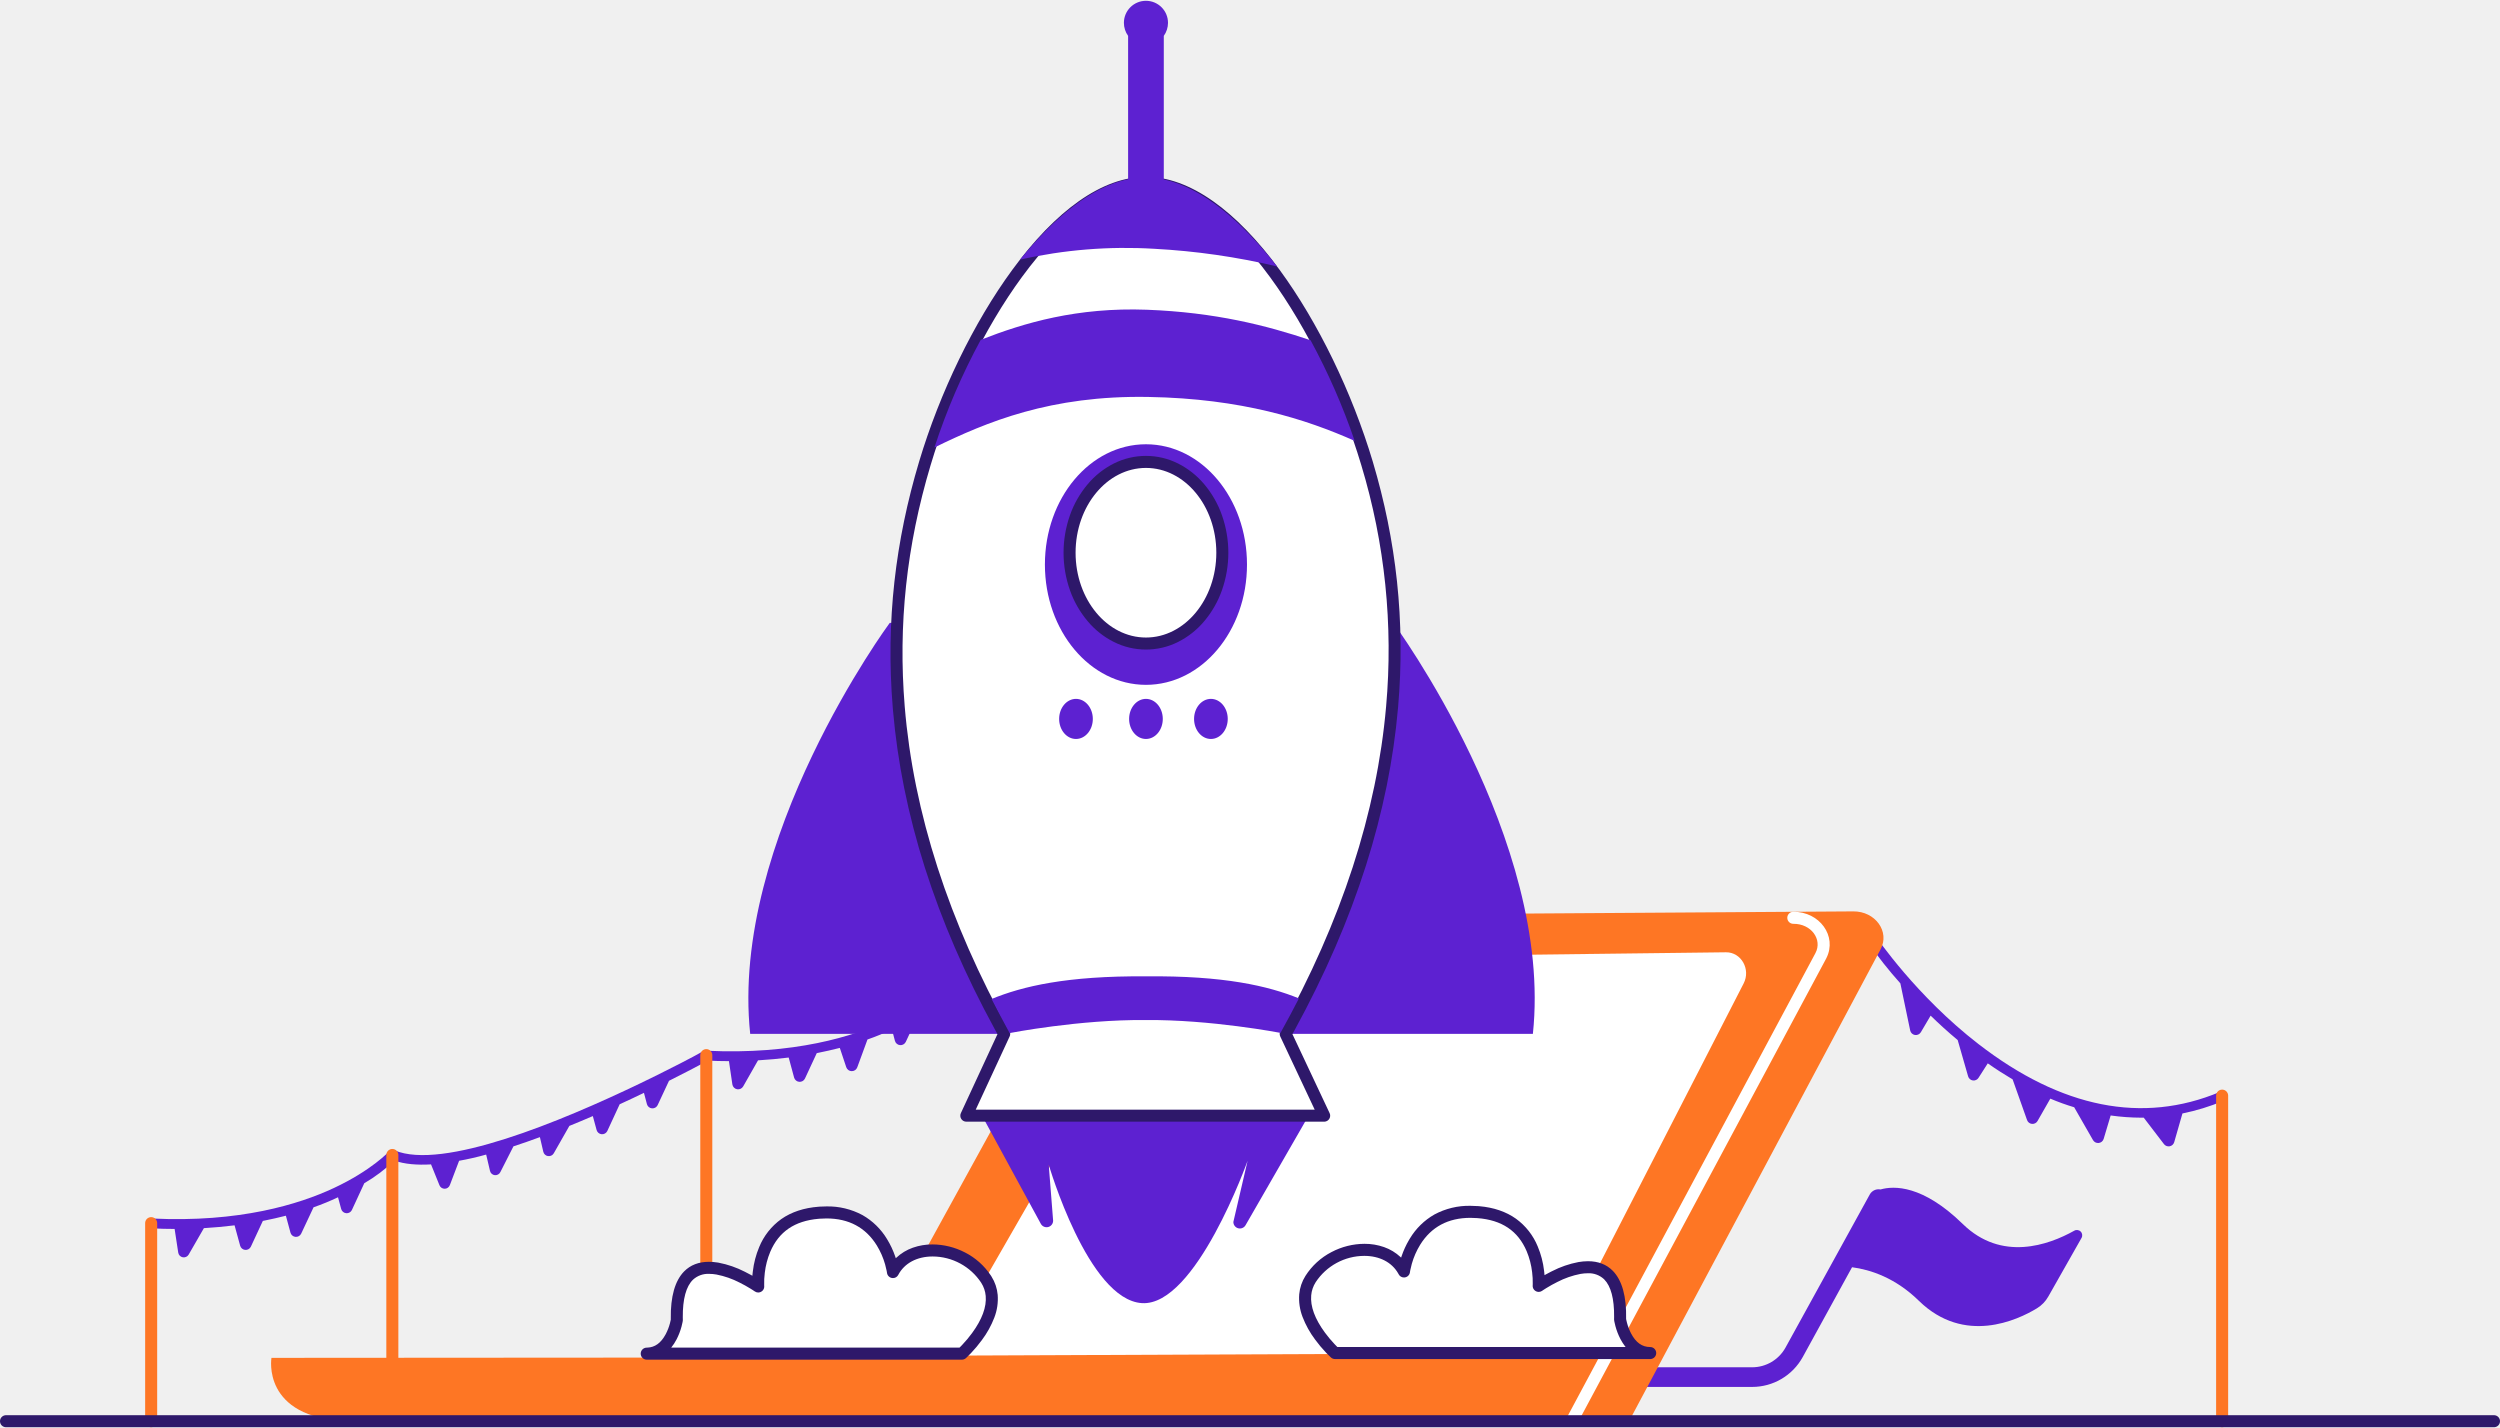
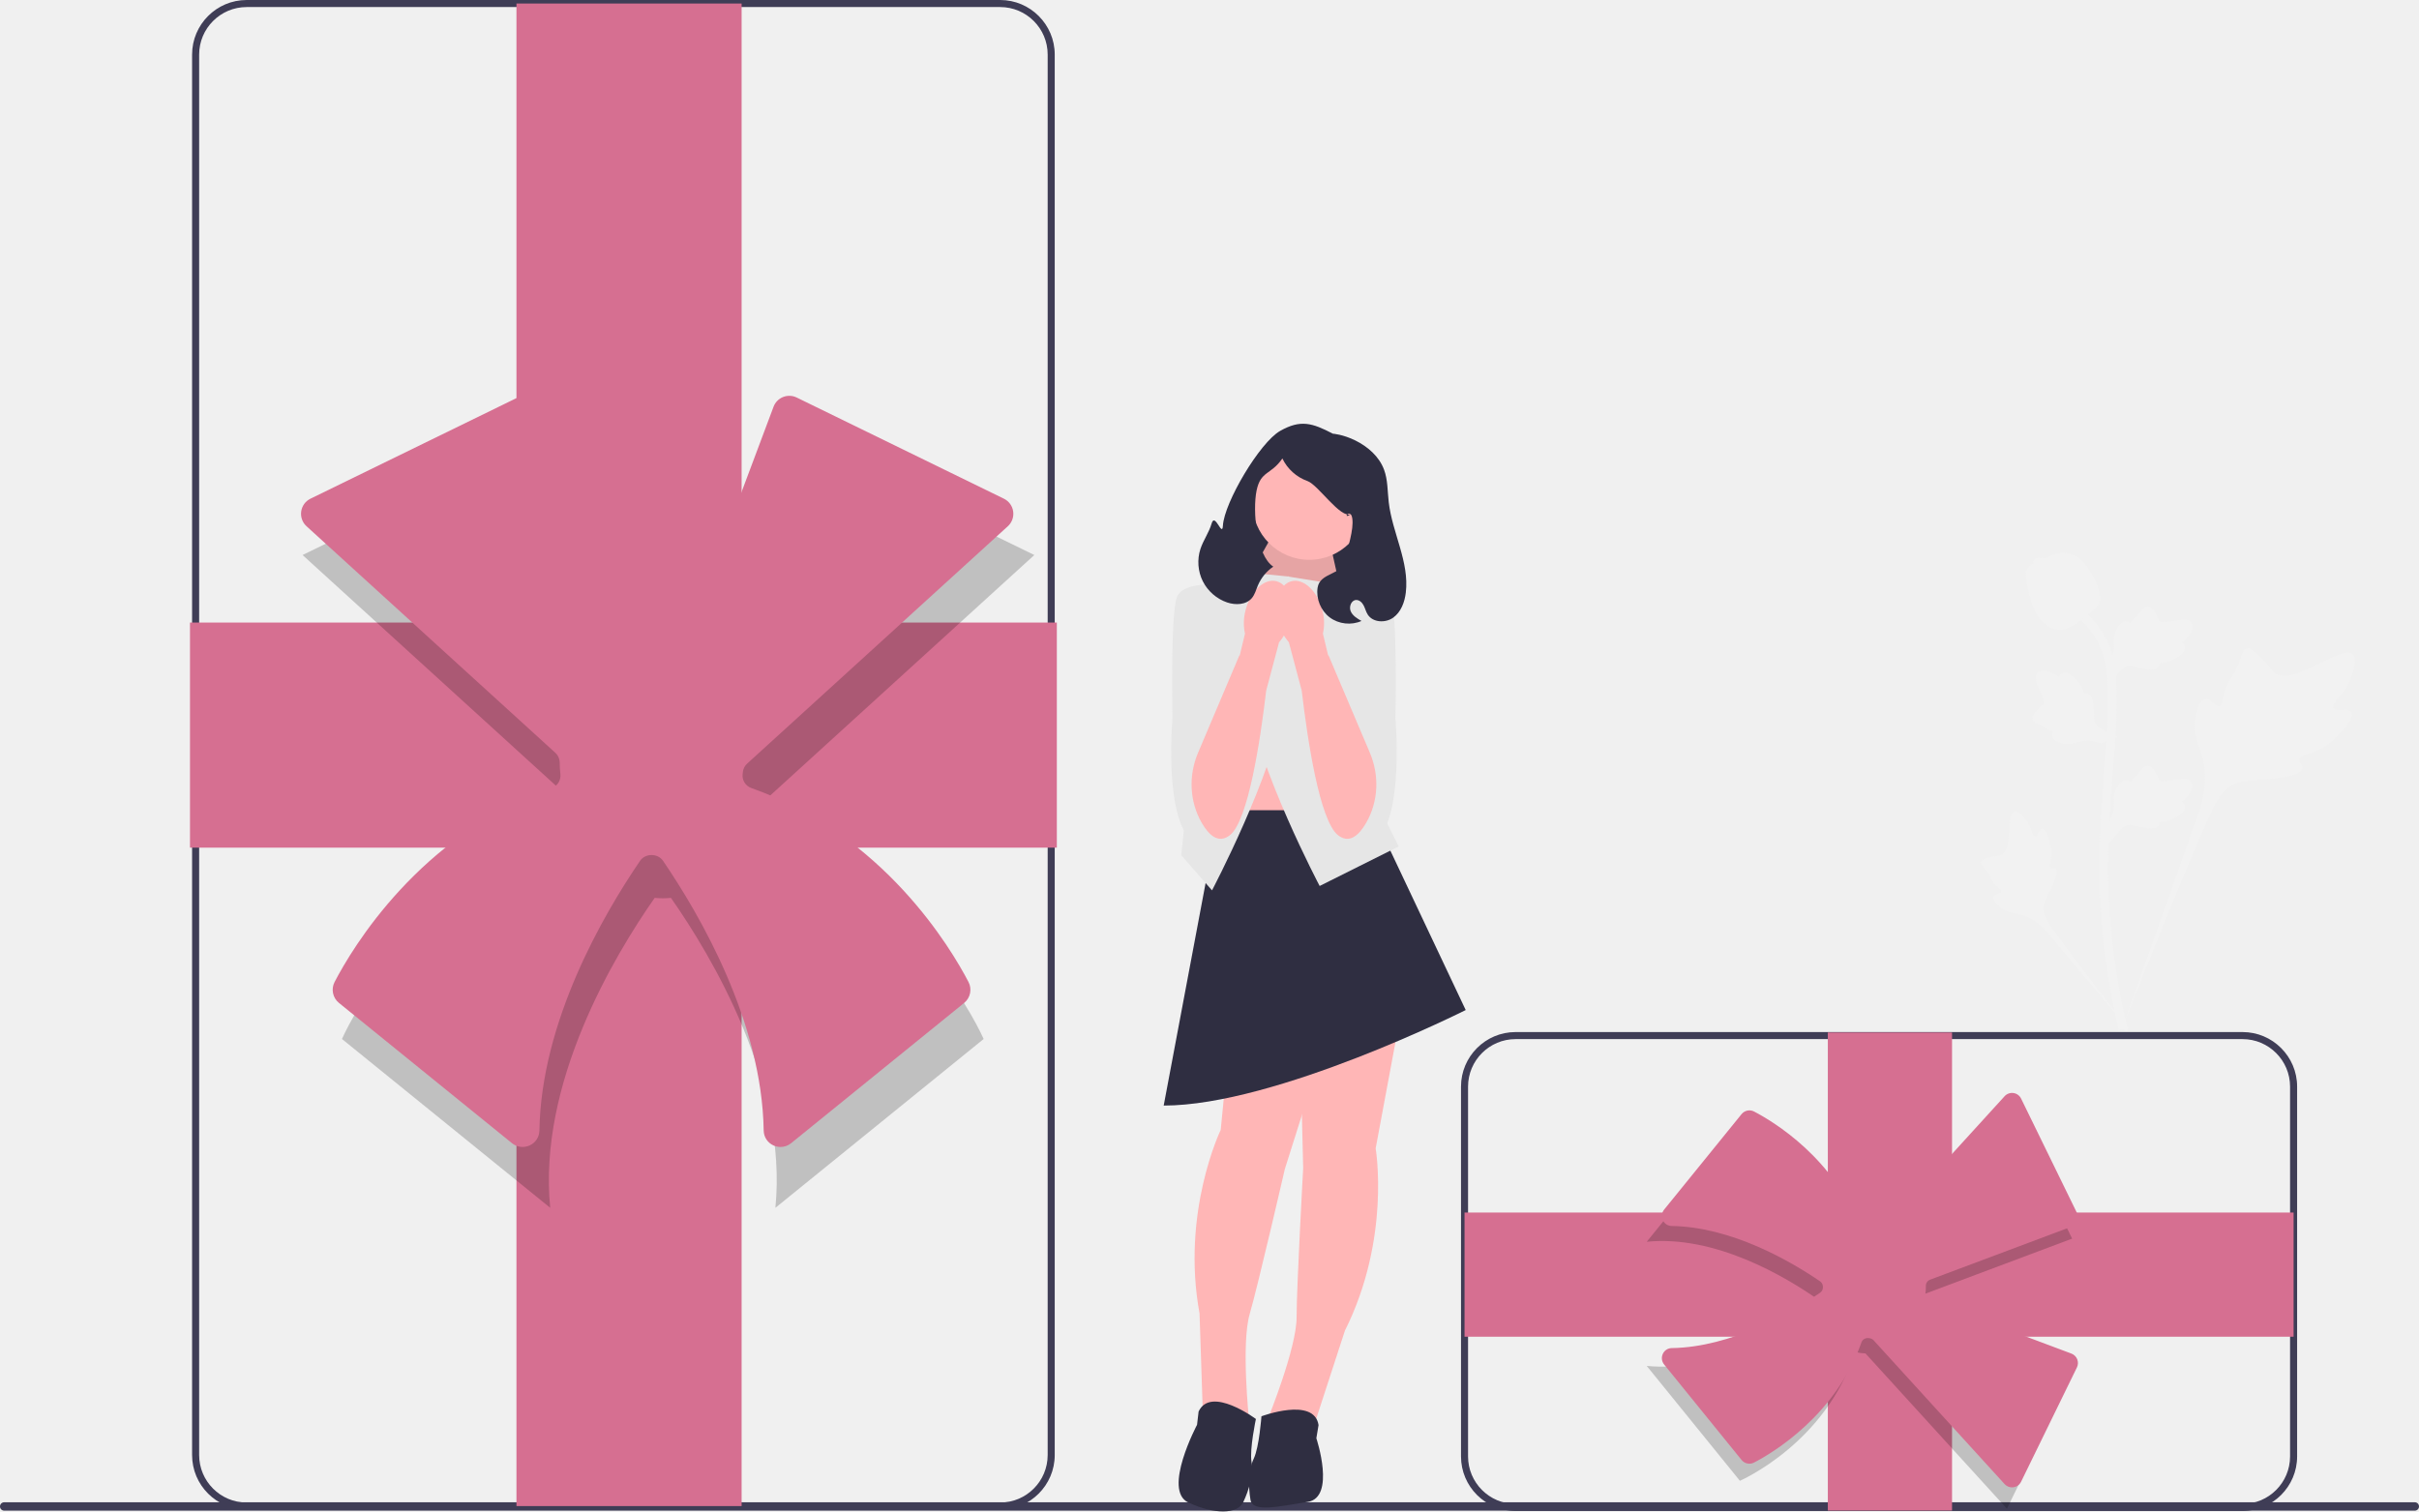
- <svg xmlns="http://www.w3.org/2000/svg" viewBox="0 0 1247 711.9">
-   <g id="product_launch_solid_II" data-name="product launch/solid_II" transform="translate(2.5)">
-     <g id="product_launch_solid_II-2" data-name="product launch/solid_II" transform="translate(-3)">
-       <g id="product_launch_solid_II-3" data-name="product launch_solid_II">
-         <path id="flag" d="M302.6,21.456c-12.7,7.1-36.2,15.6-55.6-3.4-20-19.5-34.3-19.1-41-17.2a5.036,5.036,0,0,0-5.3,2.4l-42.1,76.5a19.015,19.015,0,0,1-16.6,9.8H4.9a4.9,4.9,0,1,0,0,9.8H142a28.78,28.78,0,0,0,25.2-14.9l24.6-44.8c9.2,1.2,21.7,5.3,33.4,16.8,22.6,22,49.1,9.6,58.8,3.7a16.13,16.13,0,0,0,5.7-5.9l16.5-29.1A2.652,2.652,0,0,0,302.6,21.456Z" transform="translate(732.5 592.444)" fill="#5d21d1" />
-         <g id="flags" transform="translate(73 466)">
-           <path id="Path" d="M280.843,1.417a2.43,2.43,0,0,0-3.4-1.1c-.4.2-4.6,2.8-22.9,11.9l-8.4,4.1c-39.9,19.2-98.8,43.6-122.7,33.5a2.443,2.443,0,0,0-2.8.6c-.1.1-8.7,9.4-27.5,18.2-17.3,8.1-47.1,17.3-90.6,15.2a2.362,2.362,0,0,0-2.5,2.8,2.559,2.559,0,0,0,2.4,2.1c3.9.2,7.6.3,11.3.3l1.8,11.8a2.81,2.81,0,0,0,5.2,1l7.6-13.2c5.3-.3,10.4-.8,15.3-1.4l2.8,10.2a2.864,2.864,0,0,0,5.3.5l6-12.9c4.1-.8,7.9-1.7,11.5-2.6l2.3,8.5a2.864,2.864,0,0,0,5.3.5l6.2-13.2a122.609,122.609,0,0,0,12.2-5l1.6,5.9a2.864,2.864,0,0,0,5.3.5l6.2-13.4a80.144,80.144,0,0,0,15-11.3c5.1,1.8,11.3,2.3,18.3,1.9l4.2,10.4a2.778,2.778,0,0,0,5.2-.1l4.6-12.1c4.4-.8,8.9-1.8,13.5-3.1l1.9,8.1a2.76,2.76,0,0,0,5.2.6l6.5-12.8c4.4-1.4,8.8-3,13.2-4.6l1.7,7.3a2.833,2.833,0,0,0,5.2.8l7.8-13.7c3.9-1.6,7.8-3.2,11.7-4.9l1.9,7a2.864,2.864,0,0,0,5.3.5l6.2-13.4c4.2-1.9,8.2-3.8,12.1-5.7l1.5,5.7a2.864,2.864,0,0,0,5.3.5l5.7-12.2c15.5-7.8,18.4-9.6,19.9-10.4A3.181,3.181,0,0,0,280.843,1.417Z" transform="translate(0.857 57.983)" fill="#5d21d1" />
-           <path id="Path-2" data-name="Path" d="M123.443.2a2.443,2.443,0,0,0-2.8.6c-.1.1-8.7,9.4-27.5,18.2-17.3,8.1-47.1,17.3-90.6,15.2A2.362,2.362,0,0,0,.043,37a2.559,2.559,0,0,0,2.4,2.1c3.9.2,7.6.3,11.3.3l1.7,11.6a2.909,2.909,0,0,0,5.4,1l7.4-13c5.3-.3,10.4-.8,15.3-1.4l2.7,10a2.9,2.9,0,0,0,5.4.5l5.9-12.7c4.1-.8,7.9-1.7,11.5-2.6l3.2,9.6a2.915,2.915,0,0,0,5.5.1l5.1-13.9a122.609,122.609,0,0,0,12.2-5l1.5,5.7a2.9,2.9,0,0,0,5.4.5l6.1-13.1a80.144,80.144,0,0,0,15-11.3" transform="translate(277.357 23.9)" fill="#5d21d1" />
-           <path id="Path-3" data-name="Path" d="M179.077,79.877a2.39,2.39,0,0,0-3.2-1.4c-38.5,16.1-79,8-120.3-23.9-31.1-24-50.9-53.3-51.1-53.5a2.544,2.544,0,0,0-3.4-.7,2.544,2.544,0,0,0-.7,3.4,210.417,210.417,0,0,0,16.2,20.5l4.9,23.5a2.892,2.892,0,0,0,5.3.9l4.9-8.3c4.2,4.1,8.7,8.2,13.5,12.2l5.2,18.1a2.873,2.873,0,0,0,5.2.7l4.6-7.2c4.1,2.9,8.2,5.5,12.4,8l7.2,20.3a2.887,2.887,0,0,0,5.2.5l6.4-11.2a113.564,113.564,0,0,0,11.9,4.3l9.4,16.4a2.917,2.917,0,0,0,5.3-.6l3.5-11.7a112.468,112.468,0,0,0,15.3,1.1h1.2l10.1,13.2a2.913,2.913,0,0,0,5.1-1l4.1-14.3a109.057,109.057,0,0,0,20.2-6.2A2.469,2.469,0,0,0,179.077,79.877Z" transform="translate(858.823 0.223)" fill="#5d21d1" />
-           <path id="Path-4" data-name="Path" d="M3,0A3,3,0,0,1,5.995,2.824L6,3v98.8a3,3,0,0,1-5.995.176L0,101.8V3A3,3,0,0,1,3,0Z" transform="translate(-0.1 141.1)" fill="#fe7624" />
-           <path id="Path-5" data-name="Path" d="M3,0A3,3,0,0,1,5.995,2.824L6,3V134.2a3,3,0,0,1-5.995.176L0,134.2V3A3,3,0,0,1,3,0Z" transform="translate(120.2 107.1)" fill="#fe7624" />
-           <path id="Path-6" data-name="Path" d="M3,0A3,3,0,0,1,5.995,2.824L6,3V183.8a3,3,0,0,1-5.995.176L0,183.8V3A3,3,0,0,1,3,0Z" transform="translate(276.8 57.3)" fill="#fe7624" />
-           <path id="Path-7" data-name="Path" d="M3,0A3,3,0,0,1,5.995,2.824L6,3V165.4a3,3,0,0,1-5.995.176L0,165.4V3A3,3,0,0,1,3,0Z" transform="translate(1032.9 77.5)" fill="#fe7624" />
-         </g>
-         <g id="laptop_1_" transform="translate(135 454)">
-           <path id="laptop" d="M789.19,0l-362,2.4a14.982,14.982,0,0,0-13.4,7.6L296.99,222.5l-296.8.2s-5.1,29.8,37.6,31.6l640-.8L802.79,19C807.59,10.1,800.19-.1,789.19,0Z" transform="translate(0.71 0.599)" fill="#fe7624" />
-           <path id="screen" d="M0,201.2l305.7-1.3L400.3,15.6C404,8.5,399.1-.1,391.5,0L113.7,3.4Z" transform="translate(334.9 20.999)" fill="#fff" />
-           <path id="Path-8" data-name="Path" d="M113.074,0c13.1-.117,22.03,12.112,16.543,23.084l-.171.332-123.8,231.3a3,3,0,0,1-5.371-2.668l.081-.164L124.148,20.6c3.584-6.788-2.091-14.68-11.02-14.6a3,3,0,1,1-.054-6Z" transform="translate(646.899 0.799)" fill="#fff" />
-         </g>
-         <g id="rocket_3_" transform="translate(373)">
-           <path id="Path-9" data-name="Path" d="M0,0,33.5,61.6A3.267,3.267,0,0,0,39.6,60L37.4,32S57,99.4,83.9,101.1s52.7-71,52.7-71l-7.1,30.5a3.255,3.255,0,0,0,6.1,1.6L171.4,0" transform="translate(113.2 548.9)" fill="#5d21d1" />
-           <path id="Path-10" data-name="Path" d="M70.517,2.3s-79.9,108.2-69.6,205h176.3V0Z" transform="translate(0.783 308.4)" fill="#5d21d1" />
-           <path id="Path-11" data-name="Path" d="M106.7,2.3s79.9,108.2,69.6,205H0V0Z" transform="translate(215.8 308.4)" fill="#5d21d1" />
-           <path id="Path-12" data-name="Path" d="M194.114,424.5c67.7-121.7,60.3-218.3,40.6-284.5-19.8-66.2-66.2-140-110.3-140s-90.5,73.8-110.3,140-28.1,162.8,39.6,284.5l-18.9,40.8h178.5l-19.2-40.8Z" transform="translate(74.686 91.2)" fill="#fff" />
-           <path id="Path_2_" d="M216.327,471.3H37.826a3,3,0,0,1-2.722-4.262L53.364,427.62l-1.126-2.046c-7.471-13.66-14.229-27.458-20.086-41.011a427.659,427.659,0,0,1-15.069-40.2A379.514,379.514,0,0,1,6.847,304.935a348.758,348.758,0,0,1-5.589-38.674l-.133-1.579C.25,254.036-.117,243.316.033,232.821c.148-10.3.8-20.707,1.936-30.93,1.113-10.008,2.726-20.159,4.8-30.169,2.02-9.771,4.539-19.723,7.487-29.581,10.374-34.684,27.32-69.58,46.492-95.739,10.9-14.871,22.071-26.393,33.2-34.245C105.387,4.09,116.651,0,127.427,0S149.466,4.09,160.9,12.157c11.134,7.852,22.305,19.373,33.2,34.245,19.173,26.16,36.119,61.056,46.493,95.743,2.913,9.789,5.4,19.7,7.378,29.46,2.029,9.986,3.6,20.131,4.669,30.154,1.091,10.231,1.695,20.656,1.793,30.986.1,10.523-.321,21.274-1.252,31.955a350.841,350.841,0,0,1-5.652,38.993,383.143,383.143,0,0,1-10.354,39.789,432.855,432.855,0,0,1-15.239,40.608c-5.923,13.694-12.756,27.64-20.309,41.449l-1.142,2.073,18.548,39.413a2.956,2.956,0,0,1-.138,2.814,2.99,2.99,0,0,1-2.4,1.459ZM127.427,6c-9.664,0-19.943,3.853-30.551,11.451-10.439,7.477-20.967,18.41-31.291,32.5C46.8,75.575,30.186,109.8,20,143.86,7.974,184.069,3.756,223.43,7.1,264.192c4.344,52.886,21.921,107.34,52.244,161.85a3.008,3.008,0,0,1,.1,2.719L42.521,465.3H211.6l-17.186-36.523a2.992,2.992,0,0,1,0-2.552l.094-.183c30.375-54.6,48.109-109.063,52.709-161.865A317.74,317.74,0,0,0,234.852,143.86c-10.186-34.055-26.8-68.284-45.583-93.911-10.325-14.087-20.853-25.02-31.292-32.5C147.369,9.853,137.091,6,127.427,6Z" transform="translate(71.674 88.2)" fill="#2e186a" />
-           <ellipse id="Oval" cx="50.4" cy="60" rx="50.4" ry="60" transform="translate(148.7 221.6)" fill="#5d21d1" />
-           <ellipse id="Oval-2" data-name="Oval" cx="8.4" cy="10" rx="8.4" ry="10" transform="translate(190.7 348.6)" fill="#5d21d1" />
-           <ellipse id="Oval-3" data-name="Oval" cx="8.4" cy="10" rx="8.4" ry="10" transform="translate(223.1 348.6)" fill="#5d21d1" />
-           <ellipse id="Oval-4" data-name="Oval" cx="8.4" cy="10" rx="8.4" ry="10" transform="translate(155.8 348.6)" fill="#5d21d1" />
-           <ellipse id="Oval-5" data-name="Oval" cx="38.1" cy="45.3" rx="38.1" ry="45.3" transform="translate(161 230.4)" fill="#fff" />
-           <path id="Oval_2_" d="M41.1,96.6a35.71,35.71,0,0,1-16.051-3.81A41.224,41.224,0,0,1,11.991,82.414,49.391,49.391,0,0,1,3.212,67.057a56.369,56.369,0,0,1,0-37.514,49.393,49.393,0,0,1,8.779-15.358A41.225,41.225,0,0,1,25.049,3.81a35.713,35.713,0,0,1,32.1,0A41.223,41.223,0,0,1,70.209,14.186a49.393,49.393,0,0,1,8.778,15.358,56.371,56.371,0,0,1,0,37.514,49.391,49.391,0,0,1-8.778,15.357A41.223,41.223,0,0,1,57.151,92.79,35.71,35.71,0,0,1,41.1,96.6ZM41.1,6C21.746,6,6,24.976,6,48.3S21.746,90.6,41.1,90.6,76.2,71.625,76.2,48.3,60.455,6,41.1,6Z" transform="translate(158 227.4)" fill="#2e186a" />
-           <path id="Path-13" data-name="Path" d="M71.7,89.1V17.5A11.2,11.2,0,0,0,73.8,11a11,11,0,0,0-22,0,11.2,11.2,0,0,0,2.1,6.5V89c-18.5,3.8-37,19.3-53.9,40.1a239.042,239.042,0,0,1,67-5.4,345.825,345.825,0,0,1,61.2,8.8C110.7,110.1,91.1,93.3,71.7,89.1Z" transform="translate(136.3 0.4)" fill="#5d21d1" />
-           <path id="Path-14" data-name="Path" d="M187.6,15.343c-22.1-7.4-47.5-13.9-81.6-15.2-34.8-1.3-61.2,6.5-82.9,15A320.817,320.817,0,0,0,0,68.843c26-12.7,57.9-26.1,106.8-25.2,46.5.8,78.5,11.1,102.8,21.9A322.659,322.659,0,0,0,187.6,15.343Z" transform="translate(93.6 154.357)" fill="#5d21d1" />
-           <path id="Path-15" data-name="Path" d="M144.1,28.222c3.2-5.8,6.3-11.5,9.2-17.2C138,4.822,116-.378,76.9.022c-39.5-.3-61.6,5-76.9,11.3,2.9,5.6,5.9,11.3,9,17,0,0,34.7-6.8,67.8-6.5C109.4,21.522,144.1,28.222,144.1,28.222Z" transform="translate(122.1 486.978)" fill="#5d21d1" />
-         </g>
-         <g id="clouds" transform="translate(320 601)">
-           <path id="cloud_1_" d="M172.136,70.439H14.936s-22.6-20.3-12.2-36.9,37.7-20.6,46.6-3.8c0,0,3.9-32.1,36.8-29.6,33,2.5,30.4,36.8,30.4,36.8s41.7-29.5,40.6,16.6C157.036,53.439,159.636,70.439,172.136,70.439Z" transform="translate(331.464 3.461)" fill="#fff" />
-           <path id="cloud_2_" d="M175.139,76.442H17.939a3,3,0,0,1-2.005-.769c-.308-.277-.983-.9-2.045-2l-.46-.481A66.383,66.383,0,0,1,8.05,66.764a46.6,46.6,0,0,1-6.3-11.352A26.03,26.03,0,0,1,.09,44.125,20.621,20.621,0,0,1,3.2,34.949,33.746,33.746,0,0,1,16.189,23.075a35.576,35.576,0,0,1,16.427-4.118,28.994,28.994,0,0,1,9.79,1.63,23.209,23.209,0,0,1,8.24,5l.268.261.226-.684A43.553,43.553,0,0,1,54.9,16.952l.4-.66A33.763,33.763,0,0,1,67.522,4.331,36.426,36.426,0,0,1,85.5,0c1.257,0,2.558.05,3.867.15L89.9.193c7.2.621,13.363,2.725,18.317,6.252a32.045,32.045,0,0,1,10.847,13.848,44.6,44.6,0,0,1,3.162,12.092c.09.741.164,1.47.219,2.167l0,.046.633-.356c.752-.419,1.532-.836,2.319-1.237l.8-.4a48.739,48.739,0,0,1,13.146-4.54,28.565,28.565,0,0,1,4.791-.43c5.1,0,9.257,1.613,12.372,4.794,4.641,4.741,6.874,12.811,6.636,23.985l.016.1.08.417c.088.433.206.928.341,1.433a25.984,25.984,0,0,0,2,5.211c2.4,4.623,5.528,6.87,9.563,6.87l.2.005a3,3,0,0,1,0,5.989l-.2.005ZM32.538,24.973A29.105,29.105,0,0,0,8.281,38.134a14.48,14.48,0,0,0-2.215,6.529c-.492,5.46,1.8,11.7,6.825,18.554a60.344,60.344,0,0,0,4.891,5.845c.354.374.714.743,1.1,1.128l.254.25H162.912l-.373-.472a24.417,24.417,0,0,1-2.107-3.29l-.18-.342a31.976,31.976,0,0,1-2.466-6.417c-.2-.729-.366-1.464-.491-2.124l-.034-.185c-.032-.177-.058-.339-.077-.481l-.021-.158-.02-.223,0-.355,0-.1.016-.92c.08-9-1.581-15.282-4.936-18.671l-.187-.184a11.135,11.135,0,0,0-8.013-2.878,21.913,21.913,0,0,0-3.666.334,42.825,42.825,0,0,0-11.5,4.006c-1.867.923-3.721,1.951-5.509,3.057-.334.207-.665.416-.985.622l-.7.459-.534.363a2.962,2.962,0,0,1-1.582.464,3.047,3.047,0,0,1-2.225-.978,2.951,2.951,0,0,1-.777-2.256l.013-.247.016-.439a40.1,40.1,0,0,0-.31-5.916,38.651,38.651,0,0,0-2.725-10.467C109.2,12.461,101.142,7.059,88.911,6.133,87.747,6.044,86.6,6,85.487,6,74.366,6,65.925,10.525,60.4,19.452a37.789,37.789,0,0,0-4.148,9.472c-.309,1.074-.562,2.119-.751,3.108-.077.4-.123.678-.149.841l-.058.407a2.971,2.971,0,0,1-2.976,2.465,2.936,2.936,0,0,1-2.627-1.6l-.228-.415C46.3,28.165,40.136,24.972,32.538,24.973Z" transform="translate(328.461 0.459)" fill="#2e186a" />
-           <path id="cloud" d="M0,70.439H157.2s22.6-20.3,12.2-36.9-37.7-20.6-46.6-3.8c0,0-3.9-32.1-36.8-29.6-33,2.5-30.4,36.8-30.4,36.8S13.9,7.439,15,53.539C15.1,53.439,12.5,70.339,0,70.439Z" transform="translate(3.1 3.761)" fill="#fff" />
-           <path id="cloud_2_2" data-name="cloud_2_" d="M160.2,76.442H3a3,3,0,0,1-.023-6l.311-.007c3.8-.143,6.782-2.294,9.1-6.577l.173-.326a25.893,25.893,0,0,0,2-5.188c.159-.589.294-1.166.39-1.668L15,56.41l-.008-.46c-.167-10.962,2.081-18.888,6.681-23.558,3.111-3.158,7.261-4.76,12.337-4.76a28.138,28.138,0,0,1,4.341.356l.45.074A48.741,48.741,0,0,1,51.942,32.6c1.04.514,2.09,1.066,3.119,1.639l.632.356.049-.573c.035-.384.071-.739.11-1.084l.065-.555a44.6,44.6,0,0,1,3.162-12.092A32,32,0,0,1,70.1,6.323C75.144,2.784,81.427.707,88.773.15l.551-.04C90.443.037,91.558,0,92.639,0a36.428,36.428,0,0,1,17.978,4.331,33.763,33.763,0,0,1,12.226,11.962A43.192,43.192,0,0,1,127,25.167l.226.684.269-.261a23.209,23.209,0,0,1,8.24-5,28.993,28.993,0,0,1,9.789-1.631,35.584,35.584,0,0,1,16.142,3.969A33.9,33.9,0,0,1,174.58,34.384l.362.565a20.62,20.62,0,0,1,3.107,9.176,26.032,26.032,0,0,1-1.66,11.287,46.59,46.59,0,0,1-6.3,11.352,66.29,66.29,0,0,1-5.378,6.429c-1.123,1.183-1.9,1.921-2.26,2.256l-.246.224A2.991,2.991,0,0,1,160.2,76.442ZM34.117,33.643A11.135,11.135,0,0,0,26.1,36.52c-3.481,3.34-5.2,9.684-5.124,18.854l.014.912.006.12,0,.344-.021.223-.02.158c-.013.089-.029.194-.048.306l-.065.358c-.123.646-.293,1.377-.491,2.114A31.931,31.931,0,0,1,17.886,66.3a24.194,24.194,0,0,1-2.672,4.11l-.023.028H159c.17-.166.344-.339.517-.515l.551-.564.287-.3a60.353,60.353,0,0,0,4.891-5.845c5.02-6.852,7.316-13.095,6.825-18.554a14.481,14.481,0,0,0-2.215-6.529A29.1,29.1,0,0,0,145.6,24.973c-7.81,0-14.061,3.343-17.15,9.173l-.087.155a2.9,2.9,0,0,1-2.54,1.443,2.985,2.985,0,0,1-3-2.641l-.049-.337-.131-.734c-.19-.989-.443-2.034-.751-3.108a37.789,37.789,0,0,0-4.148-9.472C112.214,10.525,103.772,6,92.651,6c-1.108,0-2.26.045-3.424.133l-.523.043C76.762,7.219,68.876,12.607,64.6,22.646a38.65,38.65,0,0,0-2.725,10.467,39.173,39.173,0,0,0-.3,6.251l.026.517a2.944,2.944,0,0,1-.839,2.145,3.056,3.056,0,0,1-2.171.921,2.972,2.972,0,0,1-1.722-.558l-.394-.269-.7-.459-.074-.048-.237-.152-.673-.422c-1.783-1.1-3.636-2.132-5.508-3.057a42.824,42.824,0,0,0-11.5-4.006A21.906,21.906,0,0,0,34.117,33.643Z" transform="translate(0.1 0.759)" fill="#2e186a" />
-         </g>
-         <path id="line" d="M1244,0a3,3,0,0,1,.176,5.995L1244,6H3A3,3,0,0,1,2.824.005L3,0Z" transform="translate(0.5 705.9)" fill="#2e186a" />
-       </g>
-     </g>
+ <svg xmlns="http://www.w3.org/2000/svg" width="685.67" height="428.525" viewBox="0 0 685.67 428.525" role="img" artist="Katerina Limpitsouni" source="https://undraw.co/">
+   <path d="M0,427.11c0,.66,.53,1.19,1.19,1.19H684.48c.66,0,1.19-.53,1.19-1.19,0-.66-.53-1.19-1.19-1.19H1.19c-.66,0-1.19,.53-1.19,1.19Z" fill="#3f3d56" />
+   <path d="M283.497,428H69.917c-8.529,0-15.468-6.939-15.468-15.469V15.468c0-8.529,6.939-15.468,15.468-15.468h213.58c8.529,0,15.468,6.939,15.468,15.468V412.531c0,8.529-6.939,15.469-15.468,15.469ZM69.917,2c-7.426,0-13.468,6.042-13.468,13.468V412.531c0,7.427,6.042,13.469,13.468,13.469h213.58c7.426,0,13.468-6.042,13.468-13.469V15.468c0-7.426-6.042-13.468-13.468-13.468H69.917Z" fill="#3f3d56" />
+   <g>
+     <path d="M666.534,201.907c-.844-1.424-4.497,.101-5.168-1.191-.669-1.287,2.724-3.249,4.663-7.73,.35-.808,2.553-5.9,.922-7.472-3.092-2.978-17.24,9.313-22.191,5.29-1.087-.883-1.846-2.645-5.134-5.506-1.308-1.138-2.099-1.652-2.865-1.461-1.086,.271-1.172,1.725-2.337,4.584-1.747,4.287-2.78,4.028-3.798,7.449-.756,2.539-.583,4.016-1.472,4.303-1.258,.407-2.416-2.286-4.011-2.045-1.627,.246-2.611,3.382-2.922,5.73-.583,4.406,1.035,7.313,1.932,10.371,.975,3.322,1.553,8.375-.698,15.528l-22.277,62.766c4.918-12.879,19.158-48.185,25.142-61.305,1.727-3.787,3.635-7.629,7.551-9.145,3.77-1.46,8.949-.588,15.55-2.179,.771-.186,2.911-.73,3.18-1.988,.223-1.04-1.036-1.621-.842-2.595,.259-1.307,2.734-1.323,5.775-2.831,2.144-1.063,3.48-2.328,4.629-3.415,.346-.328,5.495-5.262,4.371-7.157h-0Z" fill="#f2f2f2" />
+     <path d="M578.889,234.949c-.942,.004-1.248,2.236-2.076,2.193-.825-.043-.808-2.275-2.448-4.519-.296-.405-2.159-2.955-3.401-2.608-2.354,.658-.404,11.148-3.806,12.418-.747,.279-1.831,.143-4.184,.931-.936,.314-1.417,.554-1.544,.985-.18,.611,.508,1.073,1.575,2.47,1.6,2.094,1.175,2.527,2.56,4.013,1.028,1.104,1.803,1.445,1.687,1.964-.163,.735-1.819,.526-2.161,1.379-.349,.87,.907,2.257,1.969,3.087,1.994,1.558,3.888,1.602,5.647,2.044,1.912,.48,4.559,1.654,7.42,4.823l24.378,29.044c-4.902-6.13-18.122-23.306-22.835-30.029-1.36-1.941-2.696-3.985-2.31-6.345,.371-2.272,2.293-4.562,3.417-8.261,.131-.432,.481-1.639-.058-2.134-.446-.409-1.094,.041-1.517-.335-.567-.504,.14-1.724,.277-3.651,.097-1.359-.138-2.38-.341-3.258-.061-.265-.997-4.215-2.251-4.21v0h-0Z" fill="#f2f2f2" />
+     <path d="M597.688,239.17l-.568-5.068,.259-.384c1.2-1.777,1.812-3.512,1.82-5.159,.001-.262-.011-.524-.023-.79-.049-1.057-.11-2.371,.575-3.903,.384-.854,1.463-2.831,3.086-2.587,.437,.061,.767,.262,1.018,.497,.037-.059,.075-.117,.115-.181,.505-.771,.905-1.101,1.291-1.419,.296-.245,.602-.497,1.082-1.094,.21-.262,.374-.492,.513-.685,.42-.585,.968-1.282,1.935-1.27,1.033,.049,1.574,.903,1.932,1.468,.64,1.008,.93,1.735,1.122,2.217,.07,.176,.149,.374,.19,.436,.333,.489,3.038,.032,4.057-.135,2.289-.382,4.27-.712,5.087,.732,.585,1.033,.151,2.398-1.33,4.168-.461,.551-.952,.969-1.388,1.297,.361,.215,.684,.546,.815,1.065h0c.308,1.228-.748,2.459-3.137,3.663-.593,.301-1.392,.702-2.512,.896-.527,.091-1.002,.113-1.408,.125-.009,.235-.064,.489-.207,.751-.42,.771-1.293,1.138-2.61,1.05-1.449-.076-2.642-.352-3.694-.595-.919-.21-1.711-.389-2.332-.347-1.153,.093-2.041,1.016-3.083,2.212l-2.603,3.042h-0Z" fill="#f2f2f2" />
+     <path d="M600.322,208.994l-4.758,1.835-.437-.153c-2.023-.71-3.857-.862-5.452-.451-.254,.065-.504,.143-.759,.223-1.01,.315-2.266,.708-3.922,.434-.924-.155-3.11-.697-3.285-2.329-.052-.438,.059-.809,.222-1.111-.066-.021-.133-.042-.204-.065-.874-.293-1.295-.597-1.7-.889-.312-.224-.633-.456-1.333-.769-.307-.137-.571-.237-.793-.322-.672-.258-1.486-.611-1.719-1.549-.215-1.011,.474-1.751,.93-2.241,.813-.875,1.442-1.34,1.86-1.648,.153-.112,.324-.239,.373-.294,.389-.446-.74-2.947-1.159-3.891-.95-2.118-1.772-3.95-.582-5.106,.851-.828,2.282-.754,4.369,.229,.65,.307,1.179,.675,1.607,1.013,.117-.404,.354-.8,.823-1.058h0c1.11-.61,2.569,.099,4.339,2.105,.442,.498,1.033,1.169,1.504,2.203,.221,.487,.363,.941,.478,1.331,.229-.051,.49-.063,.779,.009,.852,.21,1.429,.962,1.677,2.258,.294,1.421,.329,2.645,.362,3.724,.029,.942,.058,1.753,.255,2.344,.382,1.091,1.5,1.717,2.922,2.421l3.603,1.746-0,0h0Z" fill="#f2f2f2" />
+     <path d="M597.688,194.063l-.568-5.068,.259-.384c1.2-1.777,1.812-3.512,1.82-5.159,.001-.262-.011-.524-.023-.79-.049-1.057-.11-2.371,.575-3.903,.384-.854,1.463-2.831,3.086-2.587,.437,.061,.767,.262,1.018,.497,.037-.059,.075-.117,.115-.181,.505-.771,.905-1.101,1.291-1.419,.296-.245,.602-.497,1.082-1.094,.21-.262,.374-.492,.513-.685,.42-.585,.968-1.282,1.935-1.27,1.033,.049,1.574,.903,1.932,1.468,.64,1.008,.93,1.735,1.122,2.217,.07,.176,.149,.374,.19,.436,.333,.489,3.038,.032,4.057-.135,2.289-.382,4.27-.712,5.087,.732,.585,1.033,.151,2.398-1.33,4.168-.461,.551-.952,.969-1.388,1.297,.361,.215,.684,.546,.815,1.065h0c.308,1.228-.748,2.459-3.137,3.663-.593,.301-1.392,.702-2.512,.896-.527,.091-1.002,.113-1.408,.125-.009,.235-.064,.489-.207,.751-.42,.771-1.293,1.138-2.61,1.05-1.449-.076-2.642-.352-3.694-.595-.919-.21-1.711-.389-2.332-.347-1.153,.093-2.041,1.016-3.083,2.212l-2.603,3.042h-0Z" fill="#f2f2f2" />
+     <path d="M602.874,292.44l-1.062-.666-.257-1.226,.257,1.226-1.238,.142c-.02-.115-.087-.379-.188-.793-.554-2.266-2.244-9.162-3.654-20.023-.984-7.581-1.541-15.376-1.656-23.17-.115-7.807,.255-13.717,.551-18.467,.224-3.583,.496-6.994,.762-10.317,.71-8.878,1.379-17.265,.881-26.55-.11-2.073-.341-6.387-2.862-10.978-1.462-2.663-3.476-5.027-5.987-7.023l1.561-1.963c2.771,2.207,5,4.826,6.623,7.782,2.795,5.09,3.047,9.791,3.168,12.05,.507,9.449-.17,17.916-.887,26.88-.264,3.311-.536,6.708-.759,10.276-.294,4.706-.66,10.565-.546,18.271,.113,7.701,.663,15.4,1.633,22.886,1.392,10.724,3.058,17.517,3.605,19.749,.291,1.192,.352,1.441,.054,1.914v-0Z" fill="#f2f2f2" />
+     <path d="M583.825,178.577c-.103,0-.207-.002-.312-.01-2.134-.115-4.11-1.392-5.875-3.796-.827-1.131-1.251-2.42-2.095-4.992-.131-.396-.767-2.408-1.154-5.176-.253-1.808-.222-2.565,.137-3.233,.398-.744,1.041-1.263,1.766-1.613-.032-.24-.006-.487,.098-.739,.427-1.045,1.562-.908,2.177-.842,.311,.039,.699,.091,1.117,.069,.658-.032,1.012-.228,1.548-.521,.513-.281,1.15-.631,2.096-.825,1.865-.389,3.427,.14,3.942,.313,2.71,.903,4.046,3.01,5.593,5.45,.308,.489,1.367,2.271,2.065,4.713,.504,1.762,.433,2.545,.281,3.128-.308,1.197-1.036,1.882-2.885,3.394-1.931,1.583-2.9,2.376-3.732,2.858-1.937,1.118-3.153,1.821-4.768,1.821v0h-0Z" fill="#f2f2f2" />
+   </g>
+   <rect x="53.853" y="176.506" width="245.708" height="63.82" fill="#D66F91" />
+   <rect x="146.392" y="1" width="63.82" height="426" fill="#D66F91" />
+   <path d="M212.571,235.521c.452-1.758,.721-3.585,.787-5.468l79.82-72.694-68.607-33.506-30.237,80.632c-2.067-.54-4.224-.857-6.46-.857-1.187,0-2.346,.109-3.49,.266l-30.016-80.041-68.607,33.506,76.683,69.837c-.049,.649-.099,1.299-.099,1.961,0,2.201,.308,4.326,.832,6.364-47.005,14.69-66.248,59.052-66.248,59.052l59.034,47.865c-3.521-35.209,17.981-71.255,29.605-87.869,.761,.068,1.527,.116,2.306,.116s1.545-.048,2.306-.116c11.624,16.615,33.125,52.66,29.605,87.869l59.034-47.865s-19.243-44.362-66.248-59.052l-0-0Z" isolation="isolate" opacity=".2" />
+   <path d="M221.239,325.19c-.688,0-1.382-.149-2.038-.456-1.657-.773-2.704-2.386-2.733-4.208-.484-30.867-18.084-61.162-28.533-76.473-.698-1.022-1.903-1.633-3.224-1.633h-.006c-1.37,0-2.575,.61-3.272,1.633-10.448,15.311-28.049,45.605-28.533,76.473-.029,1.821-1.076,3.435-2.733,4.208-1.674,.784-3.604,.547-5.038-.614l-49.067-39.785c-1.751-1.421-2.266-3.909-1.222-5.918,4.96-9.552,24.055-41.745,61.53-54.983,1.672-.591,2.688-2.256,2.469-4.05-.122-1.002-.183-2.008-.183-2.99,.002-1.172-.445-2.236-1.229-2.949l-70.542-64.244c-1.17-1.065-1.734-2.637-1.511-4.203,.224-1.566,1.207-2.917,2.629-3.611l58.733-28.683c1.205-.589,2.61-.641,3.858-.146,1.247,.496,2.231,1.501,2.703,2.757l27.232,72.62c.562,1.499,2.003,2.478,3.64,2.437,1.234-.028,2.485,.043,3.733,.205,1.761,.235,3.422-.758,4.039-2.404l27.322-72.857c.471-1.256,1.456-2.261,2.703-2.757,1.247-.495,2.654-.442,3.858,.146l58.732,28.683c1.422,.694,2.406,2.045,2.629,3.612,.224,1.565-.341,3.137-1.511,4.202l-73.905,67.308c-.689,.627-1.118,1.483-1.208,2.41-.02,.2-.041,.4-.064,.6h0c-.203,1.686,.845,3.331,2.49,3.912,37.483,13.235,56.582,45.435,61.542,54.987,1.043,2.009,.529,4.497-1.222,5.918l-49.068,39.785c-.872,.707-1.929,1.07-3,1.07h0Z" fill="#D66F91" />
+   <path d="M635.656,428.392h-206.063c-8.529,0-15.469-6.939-15.469-15.469v-104.846c0-8.529,6.939-15.469,15.469-15.469h206.063c8.529,0,15.468,6.939,15.468,15.469v104.846c0,8.529-6.939,15.469-15.468,15.469Zm-206.063-133.783c-7.427,0-13.469,6.042-13.469,13.469v104.846c0,7.427,6.042,13.469,13.469,13.469h206.063c7.426,0,13.468-6.042,13.468-13.469v-104.846c0-7.427-6.042-13.469-13.468-13.469h-206.063Z" fill="#3f3d56" />
+   <rect x="518.102" y="292.728" width="35.206" height="135.543" fill="#D66F91" />
+   <rect x="415.124" y="343.777" width="235" height="35.206" fill="#D66F91" />
+   <path d="M525.752,383.284c.97,.249,1.978,.398,3.016,.434l40.101,44.032,18.483-37.846-44.48-16.68c.298-1.14,.473-2.33,.473-3.563,0-.655-.06-1.294-.147-1.925l44.154-16.558-18.483-37.846-38.525,42.302c-.358-.027-.717-.055-1.082-.055-1.214,0-2.386,.17-3.51,.459-8.104-25.93-32.576-36.545-32.576-36.545l-26.404,32.566c19.423-1.942,39.307,9.919,48.472,16.331-.038,.42-.064,.842-.064,1.272s.027,.852,.064,1.272c-9.165,6.412-29.05,18.273-48.472,16.331l26.404,32.566s24.472-10.615,32.576-36.545l-0-0Z" isolation="isolate" opacity=".2" />
+   <path d="M570.315,421.696c-.797,0-1.564-.334-2.109-.933l-37.132-40.772c-.306-.336-.752-.549-1.255-.6l-.16-.017c-.907-.101-1.734,.39-2.019,1.195-7.329,20.779-25.172,31.354-30.466,34.101-1.193,.621-2.674,.309-3.523-.741l-21.949-27.071c-.696-.857-.836-2.014-.368-3.018,.462-.989,1.424-1.613,2.51-1.63,16.969-.262,33.642-9.947,42.07-15.697,.507-.347,.81-.944,.809-1.599,.001-.684-.301-1.281-.809-1.627-8.427-5.75-25.098-15.436-42.07-15.697-1.086-.017-2.047-.642-2.509-1.631-.469-1.004-.328-2.16,.368-3.018l21.95-27.071c.85-1.047,2.332-1.359,3.522-.742,5.293,2.747,23.133,13.321,30.463,34.094,.284,.805,1.096,1.307,1.913,1.208,.889-.112,1.775-.138,2.631-.074l36.026-39.559c.638-.7,1.579-1.039,2.515-.903,.938,.135,1.745,.723,2.16,1.573l15.825,32.402c.353,.722,.384,1.563,.087,2.31-.297,.745-.898,1.334-1.65,1.615l-40.062,15.023c-.737,.276-1.218,.997-1.198,1.792l.003,.29c0,.623-.043,1.257-.129,1.884-.11,.807,.393,1.609,1.196,1.911l40.19,15.071c.751,.282,1.353,.871,1.65,1.617,.296,.746,.265,1.587-.087,2.309l-15.825,32.402c-.415,.851-1.223,1.438-2.16,1.572-.135,.02-.271,.029-.406,.029Z" fill="#D66F91" />
+   <g>
+     <path d="M383.69,171.688h-32.227v-10.611c0-17.786,14.44-32.226,32.226-32.226h0v42.838h0v0Z" fill="#2f2e41" />
+     <polygon points="376.547 151.88 382.088 176.802 349.619 171.41 362.85 147.84 376.547 151.88" fill="#ffb6b6" />
+     <polygon points="376.547 151.88 382.088 176.802 349.619 171.41 362.85 147.84 376.547 151.88" isolation="isolate" opacity=".1" />
+     <rect x="345.417" y="205.118" width="31.13" height="46.072" fill="#ffb6b6" />
+     <path d="M396.781,288.857l-6.848,36.733s4.358,25.526-8.716,51.675l-8.716,26.771-13.074-1.868s8.094-19.923,8.094-28.639,1.868-42.336,1.868-42.336l-.934-38.363,28.328-3.973v-0Z" fill="#ffb6b6" />
+     <path d="M357.558,401.546s14.942-5.603,16.187,2.49l-.623,3.736s5.603,16.81-2.49,18.055-15.565,3.113-16.187-.623-.613-8.399,.939-11.67,2.174-11.988,2.174-11.988Z" fill="#2f2e41" />
+     <path d="M349.651,283.159l-3.637,37.188s-11.285,23.307-5.999,52.06l.927,28.139,13.078,1.842s-2.234-21.388,.19-29.76c2.424-8.372,9.98-41.185,9.98-41.185l11.566-36.59-26.105-11.695v-0Z" fill="#ffb6b6" />
+     <path d="M355.987,402.31s-12.794-9.538-16.241-2.11l-.441,3.761s-9.88,18.591-2.452,22.038,13.908,3.316,15.544-.099,2.924-7.897,2.344-11.471,1.246-12.12,1.246-12.12l0,0Z" fill="#2f2e41" />
+     <path d="M388.687,229.711l26.771,56.656s-53.854,27.083-85.606,27.083l15.766-83.738h43.069l-0,0Z" fill="#2f2e41" />
+     <path d="M364.718,163.405l15.565,2.49-1.245,39.223,17.433,34.865-22.413,11.207s-17.433-32.997-20.545-53.543-1.245-35.488-1.245-35.488l12.452,1.245-0,0Z" fill="#e6e6e6" />
+     <path d="M352.888,164.65l-15.565,2.49,1.245,39.223-3.736,36.11,8.716,9.961s17.433-32.997,20.545-53.543,1.245-35.488,1.245-35.488l-12.452,1.245,0,0Z" fill="#e6e6e6" />
+     <path d="M376.858,166.829l3.424-.934s12.14-1.556,14.008,3.424c1.868,4.981,1.245,34.242,1.245,34.242,0,0,3.213,35.914-9.289,36.323s-10.011-29.475-10.011-29.475l.623-43.581Z" fill="#e6e6e6" />
+     <circle cx="371.114" cy="142.606" r="16.113" fill="#ffb6b6" />
+     <path d="M366.073,164.782c3.457-.877,7.376,2.815,8.754,8.248,.581,2.163,.635,4.433,.158,6.621l1.485,6.176,.109-.006,11.716,27.611c2.724,6.42,2.436,13.79-1.038,19.837-2.067,3.597-4.78,6.015-7.966,3.547-5.286-4.096-8.739-27.549-10.316-41.021l-3.645-13.694c-1.463-1.696-2.499-3.718-3.02-5.897-1.379-5.431,.306-10.545,3.762-11.422h-0Z" fill="#ffb6b6" />
+     <path d="M351.021,166.829l-3.424-.934s-12.14-1.556-14.008,3.424-1.245,34.242-1.245,34.242c0,0-3.213,35.914,9.289,36.323,12.502,.409,10.011-29.475,10.011-29.475l-.623-43.581Z" fill="#e6e6e6" />
+     <path d="M361.806,164.782c-3.457-.877-7.376,2.815-8.754,8.248-.581,2.163-.635,4.433-.158,6.621l-1.485,6.176-.109-.006-11.716,27.611c-2.724,6.42-2.436,13.79,1.038,19.837,2.067,3.597,4.78,6.015,7.966,3.547,5.286-4.096,8.739-27.549,10.316-41.021l3.645-13.694c1.463-1.696,2.499-3.718,3.02-5.897,1.379-5.431-.306-10.545-3.762-11.422h0Z" fill="#ffb6b6" />
+     <path d="M340.265,155.642c.82-2.492,2.438-4.674,3.162-7.196,.961-3.348,3.008,4.079,3.207,.602,.379-6.61,10.468-23.613,16.227-26.878,5.759-3.266,9.067-2.281,14.934,.786,0,0,2.848,.181,6.394,1.932s6.737,4.554,8.117,8.26c1.093,2.938,.972,6.164,1.337,9.277,1.018,8.673,5.879,16.921,4.836,25.59-.326,2.705-1.354,5.502-3.565,7.093-2.212,1.591-5.785,1.418-7.24-.885-.497-.786-.707-1.718-1.133-2.545-.426-.826-1.195-1.597-2.124-1.571-1.397,.039-2.108,1.913-1.557,3.197s1.845,2.06,3.061,2.749c-2.894,1.302-6.485,.897-9.016-1.018-2.531-1.915-3.898-5.26-3.432-8.399,.656-4.424,7.102-3.508,7.861-7.916,.553-3.209,2.494-8.578,1.965-11.79-.529-3.213-3.068,.677-.393-1.179-2.943,1.419-9.238-8.287-12.318-9.374-3.081-1.087-5.693-3.441-7.094-6.392-3.268,4.737-6.142,3.45-7.312,9.085-1.17,5.634-.088,18.435,4.73,21.58-1.928,1.316-3.466,3.197-4.371,5.349-.513,1.219-.845,2.553-1.696,3.566-1.625,1.934-4.625,2.051-7.017,1.238-2.965-1.008-5.501-3.223-6.899-6.025s-1.642-6.16-.663-9.136l-0,0Z" fill="#2f2e41" />
  </g>
</svg>
